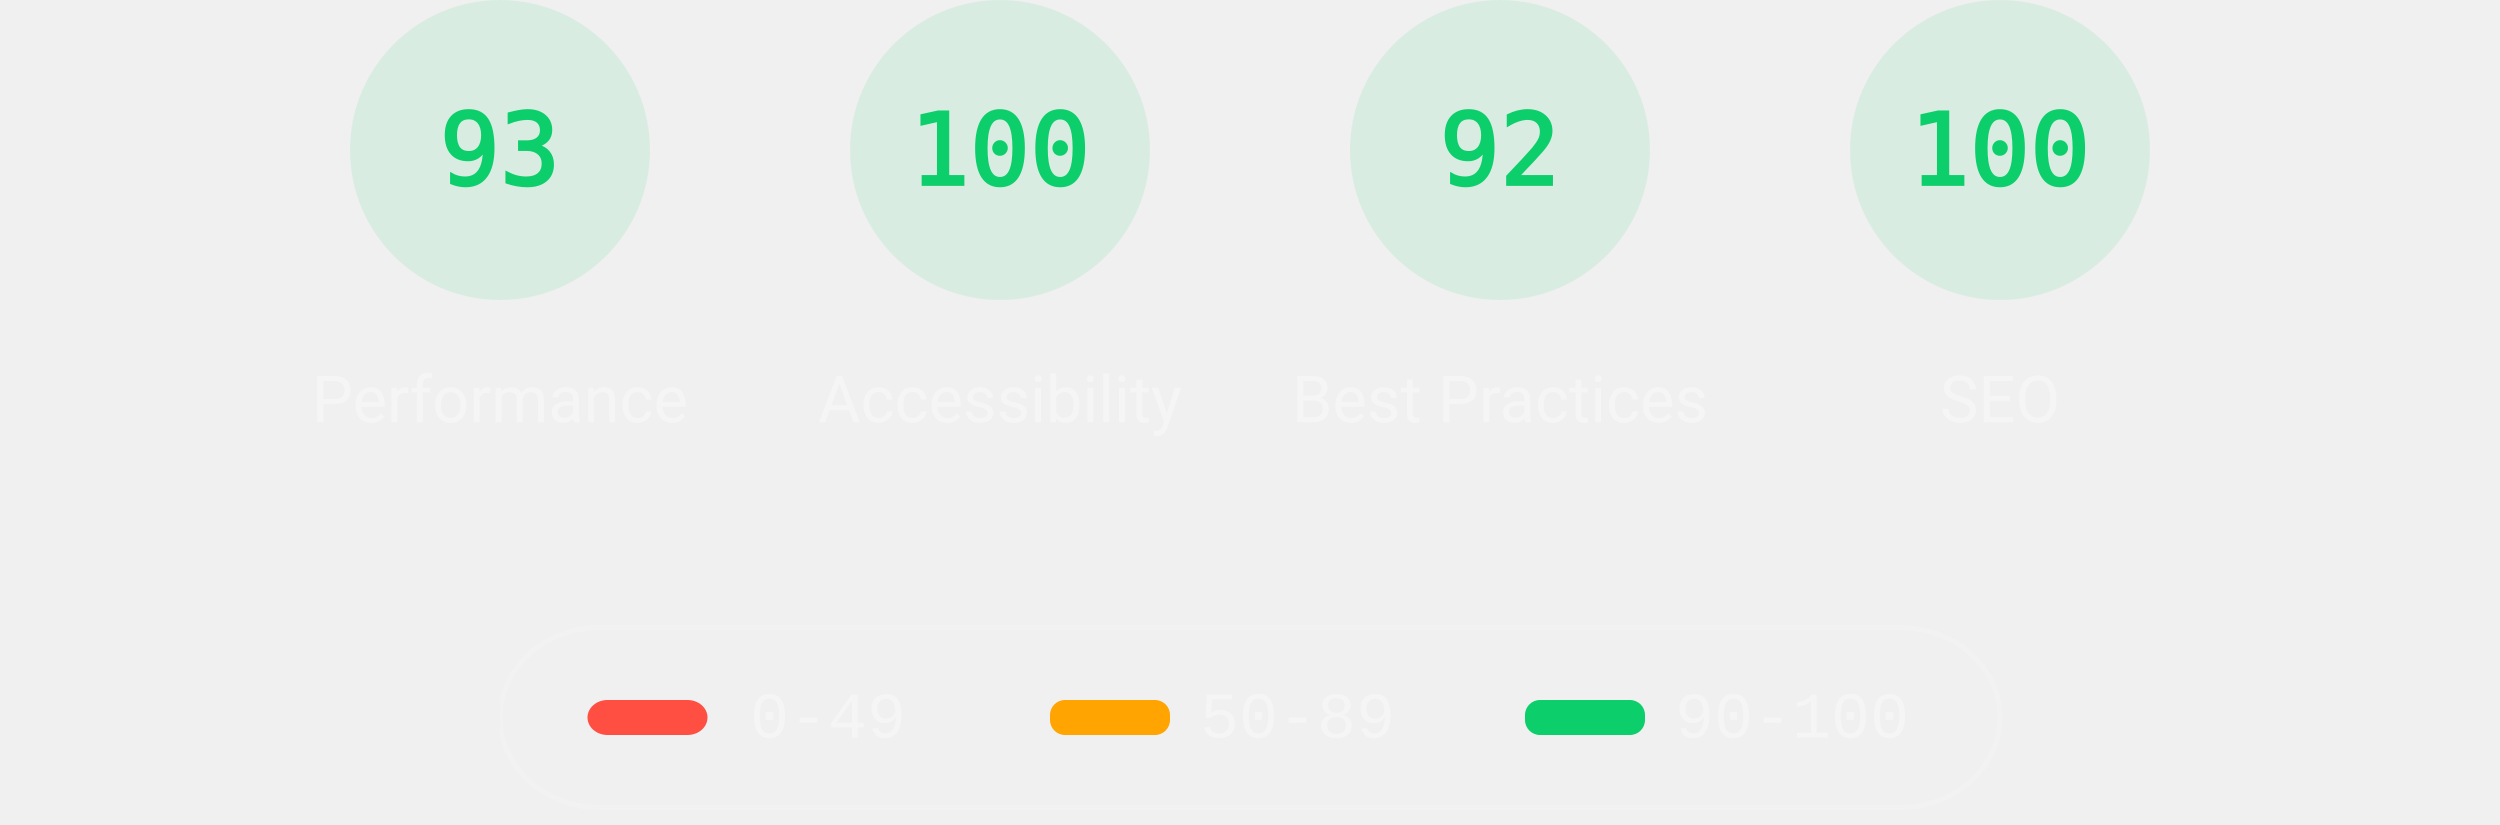
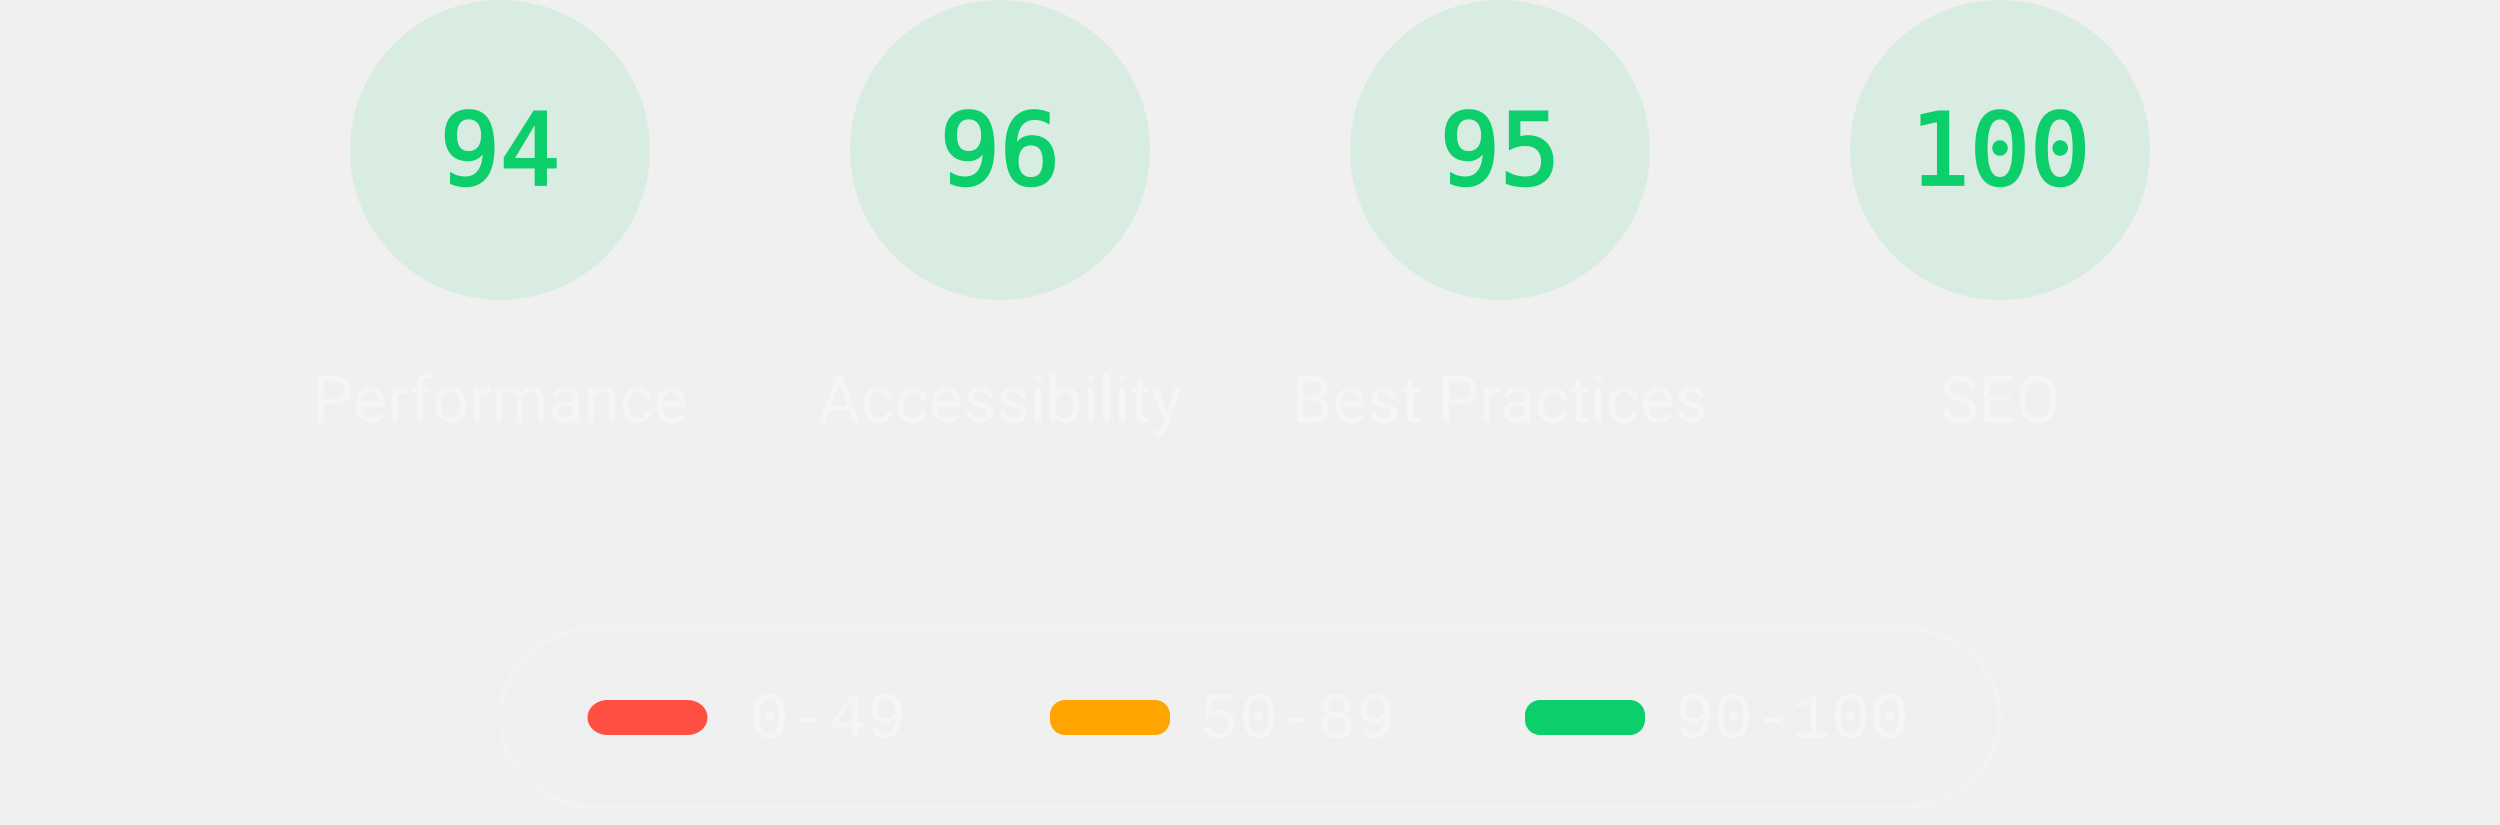
<svg xmlns="http://www.w3.org/2000/svg" class="theme--dark" fill="none" width="1000" height="330">
  <style>
			.gauge-base {
				opacity: 0.1
			}

			.gauge-arc {
				fill: none;
				animation-delay: 250ms;
				stroke-linecap: round;
				transform: rotate(-90deg);
				transform-origin: 100px 60px;
				animation: load-gauge 1s ease forwards
			}

			.guage-text {
				font-size: 40px;
				font-family: monospace;
				text-align: center
			}

			.guage-red {
				color: #ff4e42;
				fill: #ff4e42;
				stroke: #ff4e42
			}
			.guage-orange {
				color: #ffa400;
				fill: #ffa400;
				stroke: #ffa400
			}
			.guage-green {
				color: #0cce6b;
				fill: #0cce6b;
				stroke: #0cce6b
			}
			.theme--agnostic .guage-undefined {
				color: #5c5c5c;
				fill: #5c5c5c;
				stroke: #5c5c5c
			}
			.theme--light .guage-undefined {
				color: #1e1e1e;
				fill: #1e1e1e;
				stroke: #1e1e1e
			}
			.theme--dark .guage-undefined {
				color: #f5f5f5;
				fill: #f5f5f5;
				stroke: #f5f5f5
			}

			.guage-title {
				stroke: none;
				font-size: 26px;
				line-height: 26px;
				font-family: Roboto, Halvetica, Arial, sans-serif
			}
			.metric.guage-title {
				font-family: 'Courier New', Courier, monospace
			}
			.theme--agnostic .guage-title {
				color: #737373;
				fill: #737373
			}
			.theme--light .guage-title {
				color: #212121;
				fill: #212121
			}
			.theme--dark .guage-title {
				color: #f5f5f5;
				fill: #f5f5f5
			}

			@keyframes load-gauge {
				from {
					stroke-dasharray: 0 352.858
				}
			}
			.lh-gauge--pwa__disc {
				fill: #e0e0e0
			}
			.lh-gauge--pwa__logo {
				position: relative;
				fill: #b0b0b0
			}
			.lh-gauge--pwa__invisible {
				display: none
			}
			.lh-gauge--pwa__visible {
				display: inline
			}
			.guage-invisible {
				display: none
			}
			.lh-gauge--pwa__logo--primary-color {
				fill: #304ffe
			}
			.theme--agnostic .lh-gauge--pwa__logo--secondary-color {
				fill: #787878
			}
			.theme--light .lh-gauge--pwa__logo--secondary-color {
				fill: #3d3d3d
			}
			.theme--dark .lh-gauge--pwa__logo--secondary-color {
				fill: #d8b6b6
			}
			.theme--light #svg_2 {
				stroke: #00000022
			}
			.theme--agnostic #svg_2 {
				stroke: #616161
			}
			.theme--light #svg_2 {
				stroke: #00000022
			}
			.theme--dark #svg_2 {
				stroke: #f5f5f566
			}
		</style>
  <svg class="guage-div guage-perf guage-green" viewBox="0 0 200 200" width="200" height="200" x="100" y="0">
    <circle class="gauge-base" r="56" cx="100" cy="60" stroke-width="8" />
-     <circle class="gauge-arc guage-arc-1" r="56" cx="100" cy="60" stroke-width="8" style="stroke-dasharray: 327.228, 351.858;" />
-     <text class="guage-text" x="100px" y="60px" alignment-baseline="central" dominant-baseline="central" text-anchor="middle">93</text>
+     <circle class="gauge-arc guage-arc-1" r="56" cx="100" cy="60" stroke-width="8" style="stroke-dasharray: 330.747, 351.858;" />
+     <text class="guage-text" x="100px" y="60px" alignment-baseline="central" dominant-baseline="central" text-anchor="middle">94</text>
    <text class="guage-title" x="100px" y="160px" alignment-baseline="central" dominant-baseline="central" text-anchor="middle">Performance</text>
  </svg>
  <svg class="guage-div guage-acc guage-green" viewBox="0 0 200 200" width="200" height="200" x="300" y="0">
    <circle class="gauge-base" r="56" cx="100" cy="60" stroke-width="8" />
-     <circle class="gauge-arc guage-arc-2" r="56" cx="100" cy="60" stroke-width="8" style="stroke-dasharray: 351.858, 351.858;" />
-     <text class="guage-text" x="100px" y="60px" alignment-baseline="central" dominant-baseline="central" text-anchor="middle">100</text>
+     <circle class="gauge-arc guage-arc-2" r="56" cx="100" cy="60" stroke-width="8" style="stroke-dasharray: 337.784, 351.858;" />
+     <text class="guage-text" x="100px" y="60px" alignment-baseline="central" dominant-baseline="central" text-anchor="middle">96</text>
    <text class="guage-title" x="100px" y="160px" alignment-baseline="central" dominant-baseline="central" text-anchor="middle">Accessibility</text>
  </svg>
  <svg class="guage-div guage-best guage-green" viewBox="0 0 200 200" width="200" height="200" x="500" y="0">
    <circle class="gauge-base" r="56" cx="100" cy="60" stroke-width="8" />
-     <circle class="gauge-arc guage-arc-3" r="56" cx="100" cy="60" stroke-width="8" style="stroke-dasharray: 323.709, 351.858;" />
-     <text class="guage-text" x="100px" y="60px" alignment-baseline="central" dominant-baseline="central" text-anchor="middle">92</text>
+     <circle class="gauge-arc guage-arc-3" r="56" cx="100" cy="60" stroke-width="8" style="stroke-dasharray: 334.265, 351.858;" />
+     <text class="guage-text" x="100px" y="60px" alignment-baseline="central" dominant-baseline="central" text-anchor="middle">95</text>
    <text class="guage-title" x="100px" y="160px" alignment-baseline="central" dominant-baseline="central" text-anchor="middle">Best Practices</text>
  </svg>
  <svg class="guage-div guage-seo guage-green" viewBox="0 0 200 200" width="200" height="200" x="700" y="0">
    <circle class="gauge-base" r="56" cx="100" cy="60" stroke-width="8" />
    <circle class="gauge-arc guage-arc-4" r="56" cx="100" cy="60" stroke-width="8" style="stroke-dasharray: 351.858, 351.858;" />
    <text class="guage-text" x="100px" y="60px" alignment-baseline="central" dominant-baseline="central" text-anchor="middle">100</text>
    <text class="guage-title" x="100px" y="160px" alignment-baseline="central" dominant-baseline="central" text-anchor="middle">SEO</text>
  </svg>
  <svg class="guage-div guage-pwa guage-invisible" viewBox="0 0 200 200" width="200" height="200" x="900" y="0">
    <svg viewBox="0 0 60 60" width="112" height="112" x="44" y="4">
      <defs>
        <linearGradient id="lh-gauge--pwa__check-circle__gradient-0" x1="50%" y1="0%" x2="50%" y2="100%">
          <stop stop-color="#00C852" offset="0%" />
          <stop stop-color="#009688" offset="100%" />
        </linearGradient>
        <linearGradient id="lh-gauge--pwa__installable__shadow-gradient-0" x1="76.056%" x2="24.111%" y1="82.995%" y2="24.735%">
          <stop stop-color="#A5D6A7" offset="0%" />
          <stop stop-color="#80CBC4" offset="100%" />
        </linearGradient>
        <linearGradient id="lh-gauge--pwa__fast-reliable__shadow-gradient-0" x1="76.056%" y1="82.995%" x2="25.678%" y2="26.493%">
          <stop stop-color="#64B5F6" offset="0%" />
          <stop stop-color="#2979FF" offset="100%" />
        </linearGradient>
        <g id="lh-gauge--pwa__fast-reliable-badge-0">
          <circle fill="#FFFFFF" cx="10" cy="10" r="10" />
          <path fill="#304FFE" d="M10 3.58l5.25 2.34v3.5c0 3.23-2.24 6.26-5.25 7-3.01-.74-5.25-3.77-5.25-7v-3.5L10 3.58zm-.47 10.74l2.76-4.83.03-.07c.04-.08 0-.24-.22-.24h-1.64l.47-3.26h-.47l-2.7 4.77c-.02.01.05-.1-.04.05-.09.16-.1.31.18.31h1.63l-.47 3.27h.47z" />
        </g>
        <g id="lh-gauge--pwa__installable-badge-0">
          <circle fill="#FFFFFF" cx="10" cy="10" r="10" />
          <path fill="#009688" d="M10 4.167A5.835 5.835 0 0 0 4.167 10 5.835 5.835 0 0 0 10 15.833 5.835 5.835 0 0 0 15.833 10 5.835 5.835 0 0 0 10 4.167zm2.917 6.416h-2.334v2.334H9.417v-2.334H7.083V9.417h2.334V7.083h1.166v2.334h2.334v1.166z" />
        </g>
      </defs>
      <g stroke="none" fill-rule="nonzero">
        <circle class="lh-gauge--pwa__disc" cx="30" cy="30" r="30" />
        <g class="lh-gauge--pwa__logo">
          <path d="M35.66 19.39l.7-1.75h2L37.4 15 38.6 12l3.4 9h-2.51l-.58-1.61z" />
          <path d="M33.52 21l3.65-9h-2.42l-2.5 5.82L30.5 12h-1.86l-1.9 5.82-1.35-2.65-1.21 3.72L25.4 21h2.38l1.72-5.2 1.64 5.2z" />
          <path fill-rule="nonzero" d="M20.3 17.91h1.48c.45 0 .85-.05 1.2-.15l.39-1.18 1.07-3.3a2.64 2.64 0 0 0-.28-.37c-.55-.6-1.36-.91-2.42-.91H18v9h2.3V17.9zm1.96-3.84c.22.22.33.5.33.87 0 .36-.1.65-.29.87-.2.23-.59.35-1.15.35h-.86v-2.41h.87c.52 0 .89.1 1.1.32z" />
        </g>
        <rect class="lh-gauge--pwa__component lh-gauge--pwa__na-line lh-gauge--pwa__invisible" fill="#FFFFFF" x="20" y="32" width="20" height="4" rx="2" />
        <g class="lh-gauge--pwa__component lh-gauge--pwa__fast-reliable-badge lh-gauge--pwa__invisible" transform="translate(20, 29)">
          <path fill="url(#lh-gauge--pwa__fast-reliable__shadow-gradient-0)" d="M33.63 19.49A30 30 0 0 1 16.2 30.36L3 17.14 17.14 3l16.49 16.49z" />
          <use href="#lh-gauge--pwa__fast-reliable-badge-0" />
        </g>
        <g class="lh-gauge--pwa__component lh-gauge--pwa__installable-badge lh-gauge--pwa__invisible" transform="translate(20, 29)">
          <path fill="url(#lh-gauge--pwa__installable__shadow-gradient-0)" d="M33.629 19.487c-4.272 5.453-10.391 9.39-17.415 10.869L3 17.142 17.142 3 33.63 19.487z" />
          <use href="#lh-gauge--pwa__installable-badge-0" />
        </g>
        <g class="lh-gauge--pwa__component lh-gauge--pwa__fast-reliable-installable-badges lh-gauge--pwa__invisible">
          <g transform="translate(8, 29)">
            <path fill="url(#lh-gauge--pwa__fast-reliable__shadow-gradient-0)" d="M16.321 30.463L3 17.143 17.142 3l22.365 22.365A29.864 29.864 0 0 1 22 31c-1.942 0-3.84-.184-5.679-.537z" />
            <use href="#lh-gauge--pwa__fast-reliable-badge-0" />
          </g>
          <g transform="translate(32, 29)">
            <path fill="url(#lh-gauge--pwa__installable__shadow-gradient-0)" d="M25.982 11.84a30.107 30.107 0 0 1-13.08 15.203L3 17.143 17.142 3l8.84 8.84z" />
            <use href="#lh-gauge--pwa__installable-badge-0" />
          </g>
        </g>
        <g class="lh-gauge--pwa__component lh-gauge--pwa__check-circle lh-gauge--pwa__invisible" transform="translate(18, 28)">
          <circle fill="#FFFFFF" cx="12" cy="12" r="12" />
          <path fill="url(#lh-gauge--pwa__check-circle__gradient-0)" d="M12 2a10 10 0 1 0 0 20 10 10 0 0 0 0-20zm-2 15l-5-5 1.41-1.41L10 14.17l7.59-7.59L19 8l-9 9z" />
        </g>
      </g>
    </svg>
    <text class="guage-title" y="160px" alignment-baseline="central" dominant-baseline="central" text-anchor="middle">
      <tspan x="100px" dy="-6px">Progressive</tspan>
      <tspan x="100px" dy="30px">Web App</tspan>
    </text>
  </svg>
  <svg width="604" height="76" x="200" y="250">
    <g>
      <rect fill="none" id="canvas_background" height="80" width="604" y="-1" x="-1" />
      <g display="none" overflow="visible" y="0" x="0" height="100%" width="100%" id="canvasGrid">
        <rect fill="url(#gridpattern)" stroke-width="0" y="0" x="0" height="100%" width="100%" />
      </g>
    </g>
    <g>
      <rect fill-opacity="0" stroke-width="2" rx="40" id="svg_2" height="72" width="600" y="1" x="0" fill="#000000" />
      <rect stroke="#000" rx="8" id="svg_3" height="14" width="48" y="30" x="35" stroke-opacity="null" stroke-width="0" fill="#ff4e42" />
      <rect stroke="#000" rx="6" id="svg_4" height="14" width="48" y="30" x="220" stroke-opacity="null" stroke-width="0" fill="#ffa400" />
      <rect stroke="#000" rx="6" id="svg_5" height="14" width="48" y="30" x="410" stroke-opacity="null" stroke-width="0" fill="#0cce6b" />
      <text class="metric guage-title" xml:space="preserve" text-anchor="start" font-size="26" id="svg_6" y="45" x="100" stroke-opacity="null" stroke-width="0" stroke="#000">0-49</text>
      <text class="metric guage-title" xml:space="preserve" text-anchor="start" font-size="26" id="svg_7" y="45" x="280" stroke-opacity="null" stroke-width="0" stroke="#000">50-89</text>
      <text class="metric guage-title" xml:space="preserve" text-anchor="start" font-size="26" id="svg_8" y="45" x="470" stroke-opacity="null" stroke-width="0" stroke="#000">90-100</text>
    </g>
  </svg>
</svg>
